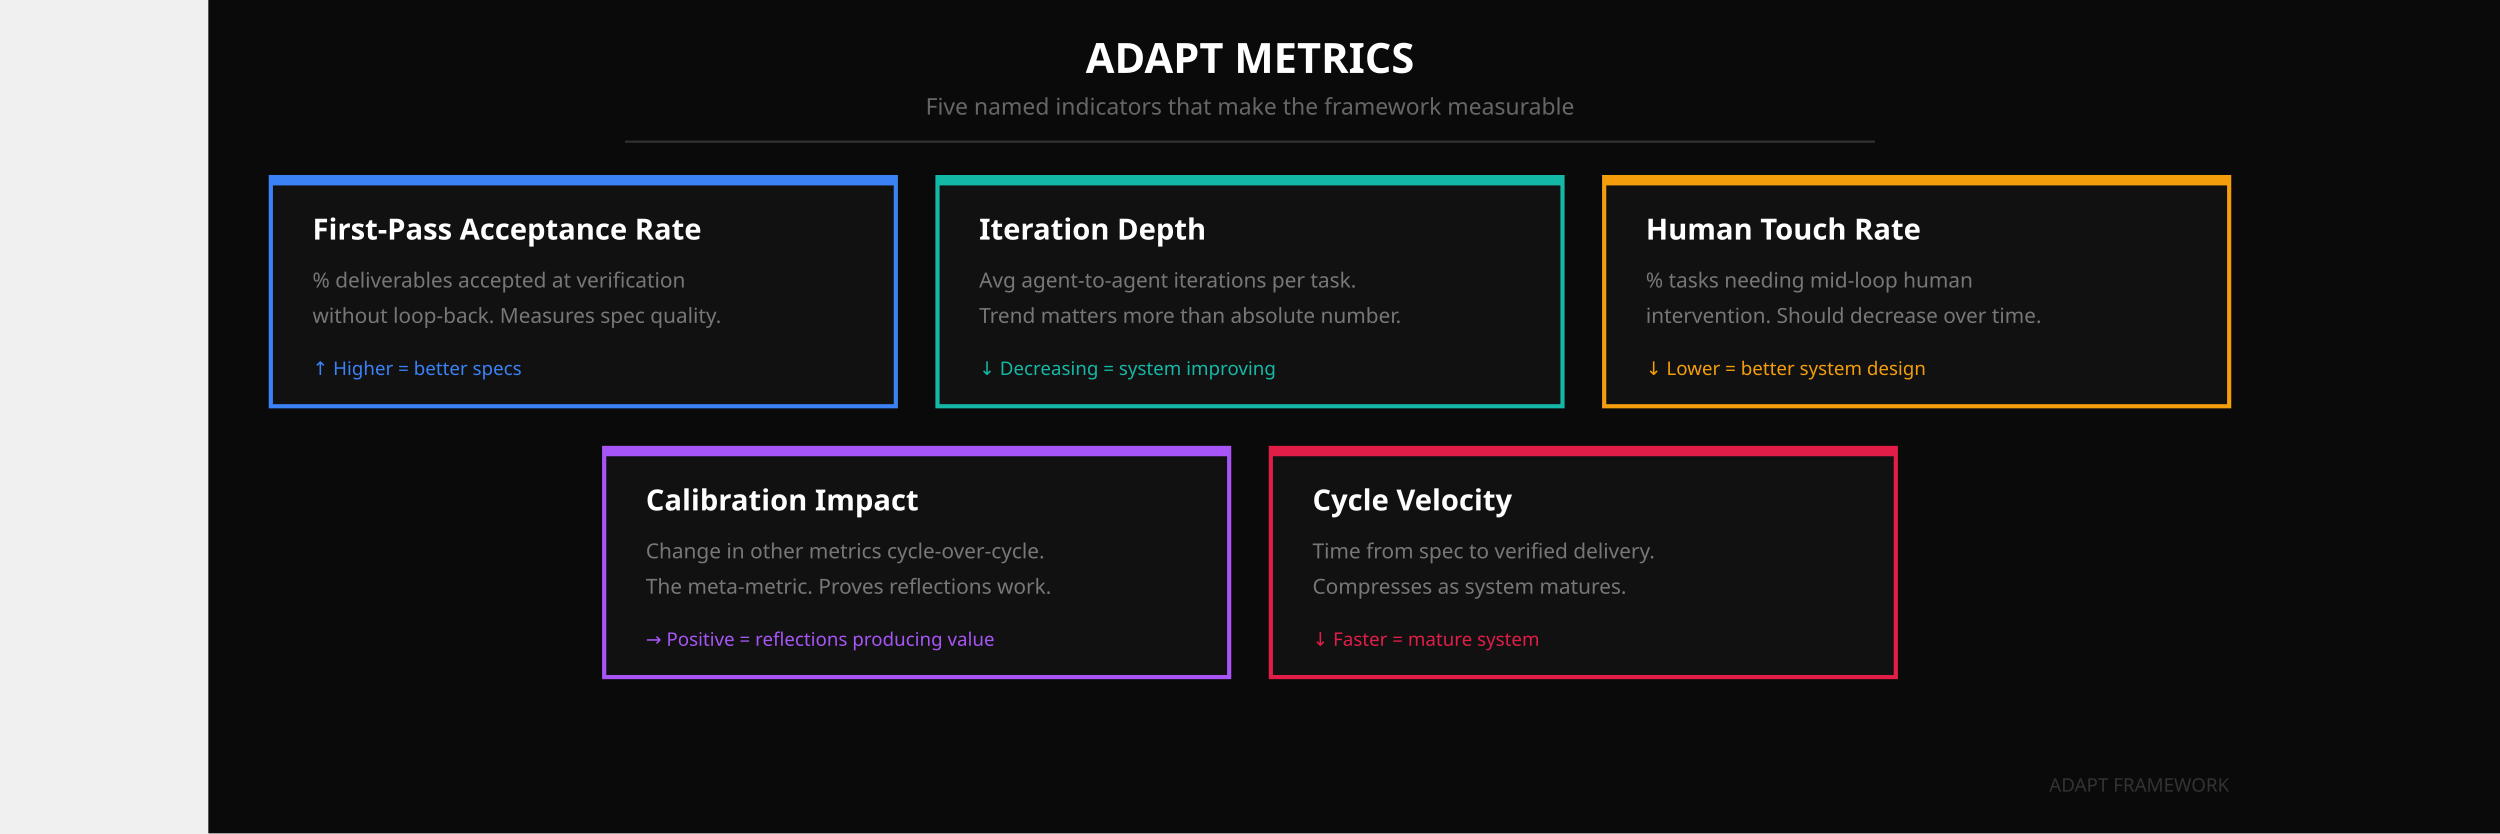
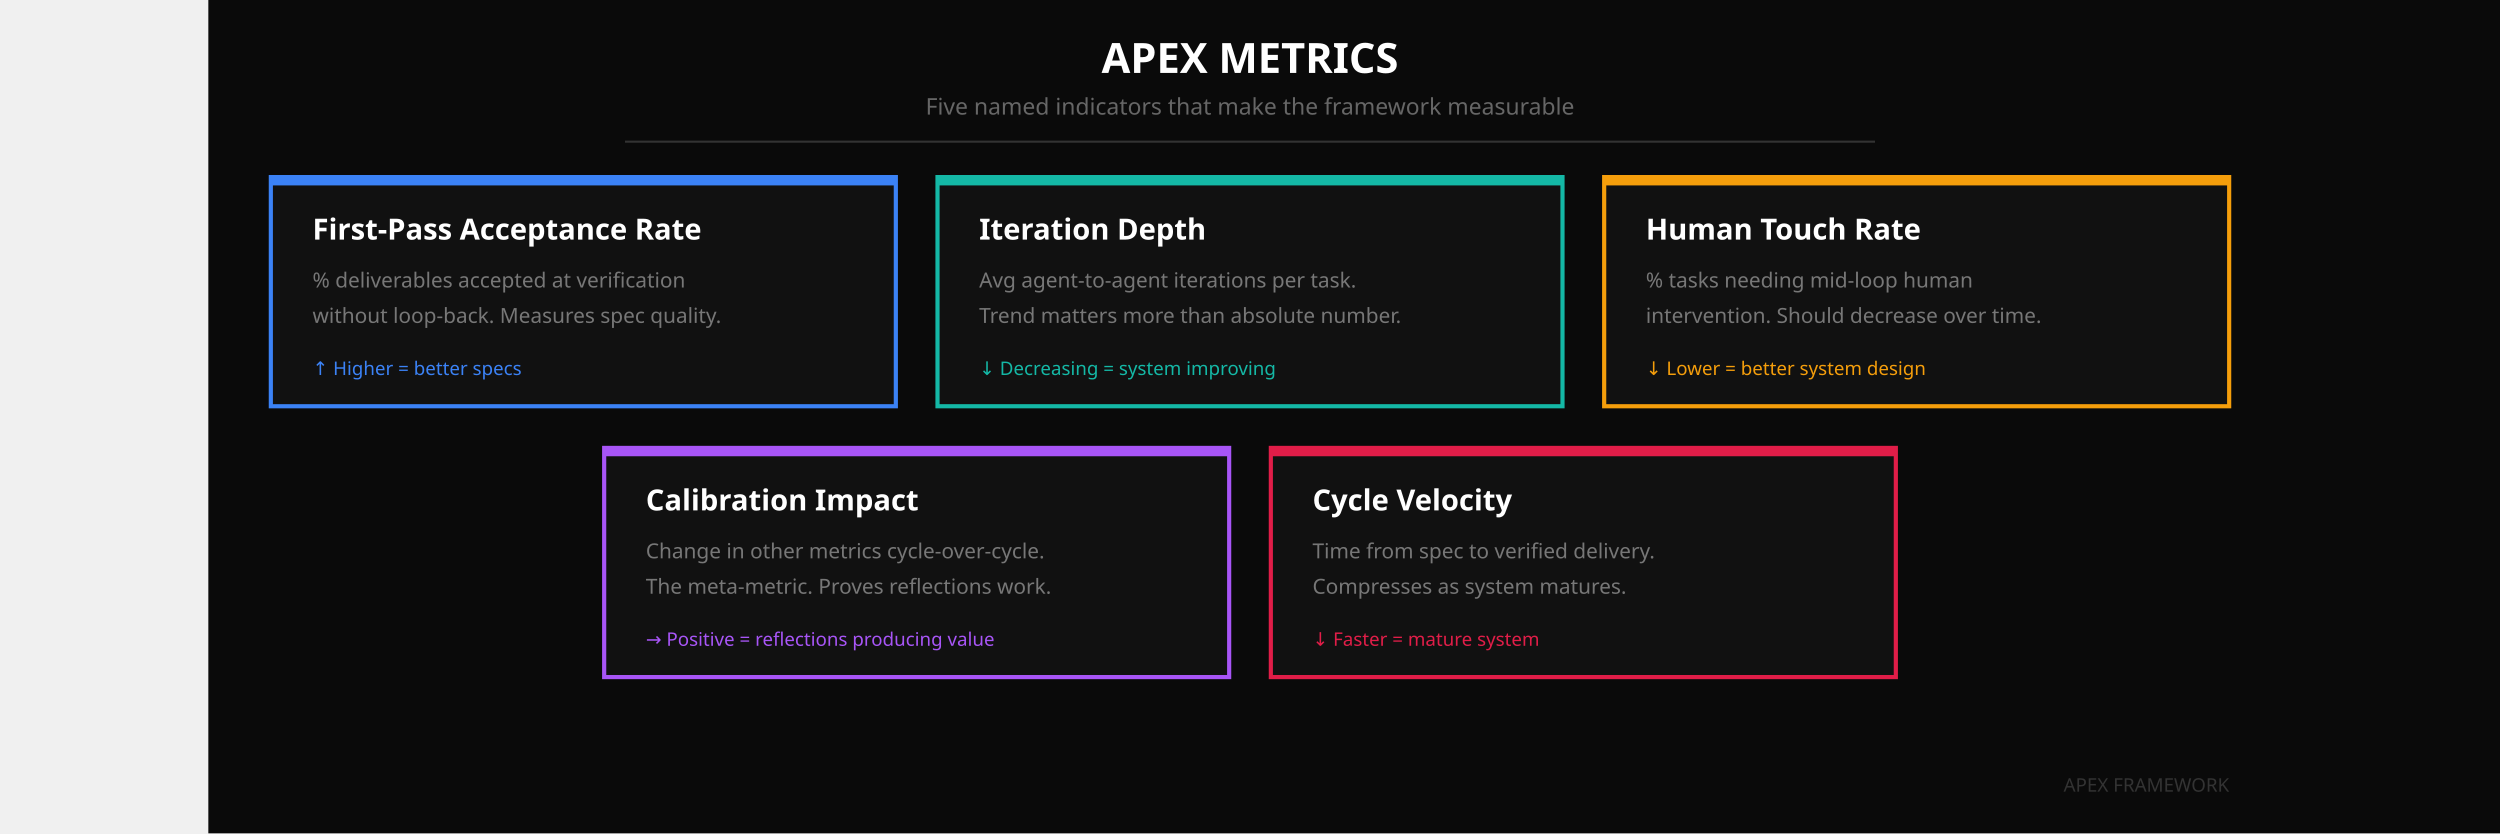
<svg xmlns="http://www.w3.org/2000/svg" viewBox="0 0 1000 400" width="1200" height="400">
  <rect width="1200" height="400" fill="#0a0a0a" />
-   <text x="500" y="35" text-anchor="middle" font-family="system-ui, sans-serif" font-size="20" font-weight="700" fill="#ffffff">ADAPT METRICS</text>
+   <text x="500" y="35" text-anchor="middle" font-family="system-ui, sans-serif" font-size="20" font-weight="700" fill="#ffffff">APEX METRICS</text>
  <text x="500" y="55" text-anchor="middle" font-family="system-ui, sans-serif" font-size="11" fill="#666">Five named indicators that make the framework measurable</text>
  <line x1="200" y1="68" x2="800" y2="68" stroke="#333" stroke-width="1" />
  <rect x="30" y="85" width="300" height="110" fill="#111" stroke="#3b82f6" stroke-width="2" />
  <rect x="30" y="85" width="300" height="4" fill="#3b82f6" />
  <text x="50" y="115" font-family="system-ui, sans-serif" font-size="14" font-weight="700" fill="#ffffff">First-Pass Acceptance Rate</text>
  <text x="50" y="138" font-family="system-ui, sans-serif" font-size="10" fill="#777">% deliverables accepted at verification</text>
  <text x="50" y="155" font-family="system-ui, sans-serif" font-size="10" fill="#777">without loop-back. Measures spec quality.</text>
  <text x="50" y="180" font-family="system-ui, sans-serif" font-size="9" fill="#3b82f6">↑ Higher = better specs</text>
  <rect x="350" y="85" width="300" height="110" fill="#111" stroke="#14b8a6" stroke-width="2" />
  <rect x="350" y="85" width="300" height="4" fill="#14b8a6" />
  <text x="370" y="115" font-family="system-ui, sans-serif" font-size="14" font-weight="700" fill="#ffffff">Iteration Depth</text>
  <text x="370" y="138" font-family="system-ui, sans-serif" font-size="10" fill="#777">Avg agent-to-agent iterations per task.</text>
  <text x="370" y="155" font-family="system-ui, sans-serif" font-size="10" fill="#777">Trend matters more than absolute number.</text>
  <text x="370" y="180" font-family="system-ui, sans-serif" font-size="9" fill="#14b8a6">↓ Decreasing = system improving</text>
  <rect x="670" y="85" width="300" height="110" fill="#111" stroke="#f59e0b" stroke-width="2" />
  <rect x="670" y="85" width="300" height="4" fill="#f59e0b" />
  <text x="690" y="115" font-family="system-ui, sans-serif" font-size="14" font-weight="700" fill="#ffffff">Human Touch Rate</text>
  <text x="690" y="138" font-family="system-ui, sans-serif" font-size="10" fill="#777">% tasks needing mid-loop human</text>
  <text x="690" y="155" font-family="system-ui, sans-serif" font-size="10" fill="#777">intervention. Should decrease over time.</text>
  <text x="690" y="180" font-family="system-ui, sans-serif" font-size="9" fill="#f59e0b">↓ Lower = better system design</text>
  <rect x="190" y="215" width="300" height="110" fill="#111" stroke="#a855f7" stroke-width="2" />
  <rect x="190" y="215" width="300" height="4" fill="#a855f7" />
  <text x="210" y="245" font-family="system-ui, sans-serif" font-size="14" font-weight="700" fill="#ffffff">Calibration Impact</text>
  <text x="210" y="268" font-family="system-ui, sans-serif" font-size="10" fill="#777">Change in other metrics cycle-over-cycle.</text>
  <text x="210" y="285" font-family="system-ui, sans-serif" font-size="10" fill="#777">The meta-metric. Proves reflections work.</text>
  <text x="210" y="310" font-family="system-ui, sans-serif" font-size="9" fill="#a855f7">→ Positive = reflections producing value</text>
  <rect x="510" y="215" width="300" height="110" fill="#111" stroke="#e11d48" stroke-width="2" />
  <rect x="510" y="215" width="300" height="4" fill="#e11d48" />
  <text x="530" y="245" font-family="system-ui, sans-serif" font-size="14" font-weight="700" fill="#ffffff">Cycle Velocity</text>
  <text x="530" y="268" font-family="system-ui, sans-serif" font-size="10" fill="#777">Time from spec to verified delivery.</text>
  <text x="530" y="285" font-family="system-ui, sans-serif" font-size="10" fill="#777">Compresses as system matures.</text>
  <text x="530" y="310" font-family="system-ui, sans-serif" font-size="9" fill="#e11d48">↓ Faster = mature system</text>
-   <text x="970" y="380" text-anchor="end" font-family="system-ui, sans-serif" font-size="9" fill="#333">ADAPT FRAMEWORK</text>
+   <text x="970" y="380" text-anchor="end" font-family="system-ui, sans-serif" font-size="9" fill="#333">APEX FRAMEWORK</text>
</svg>
